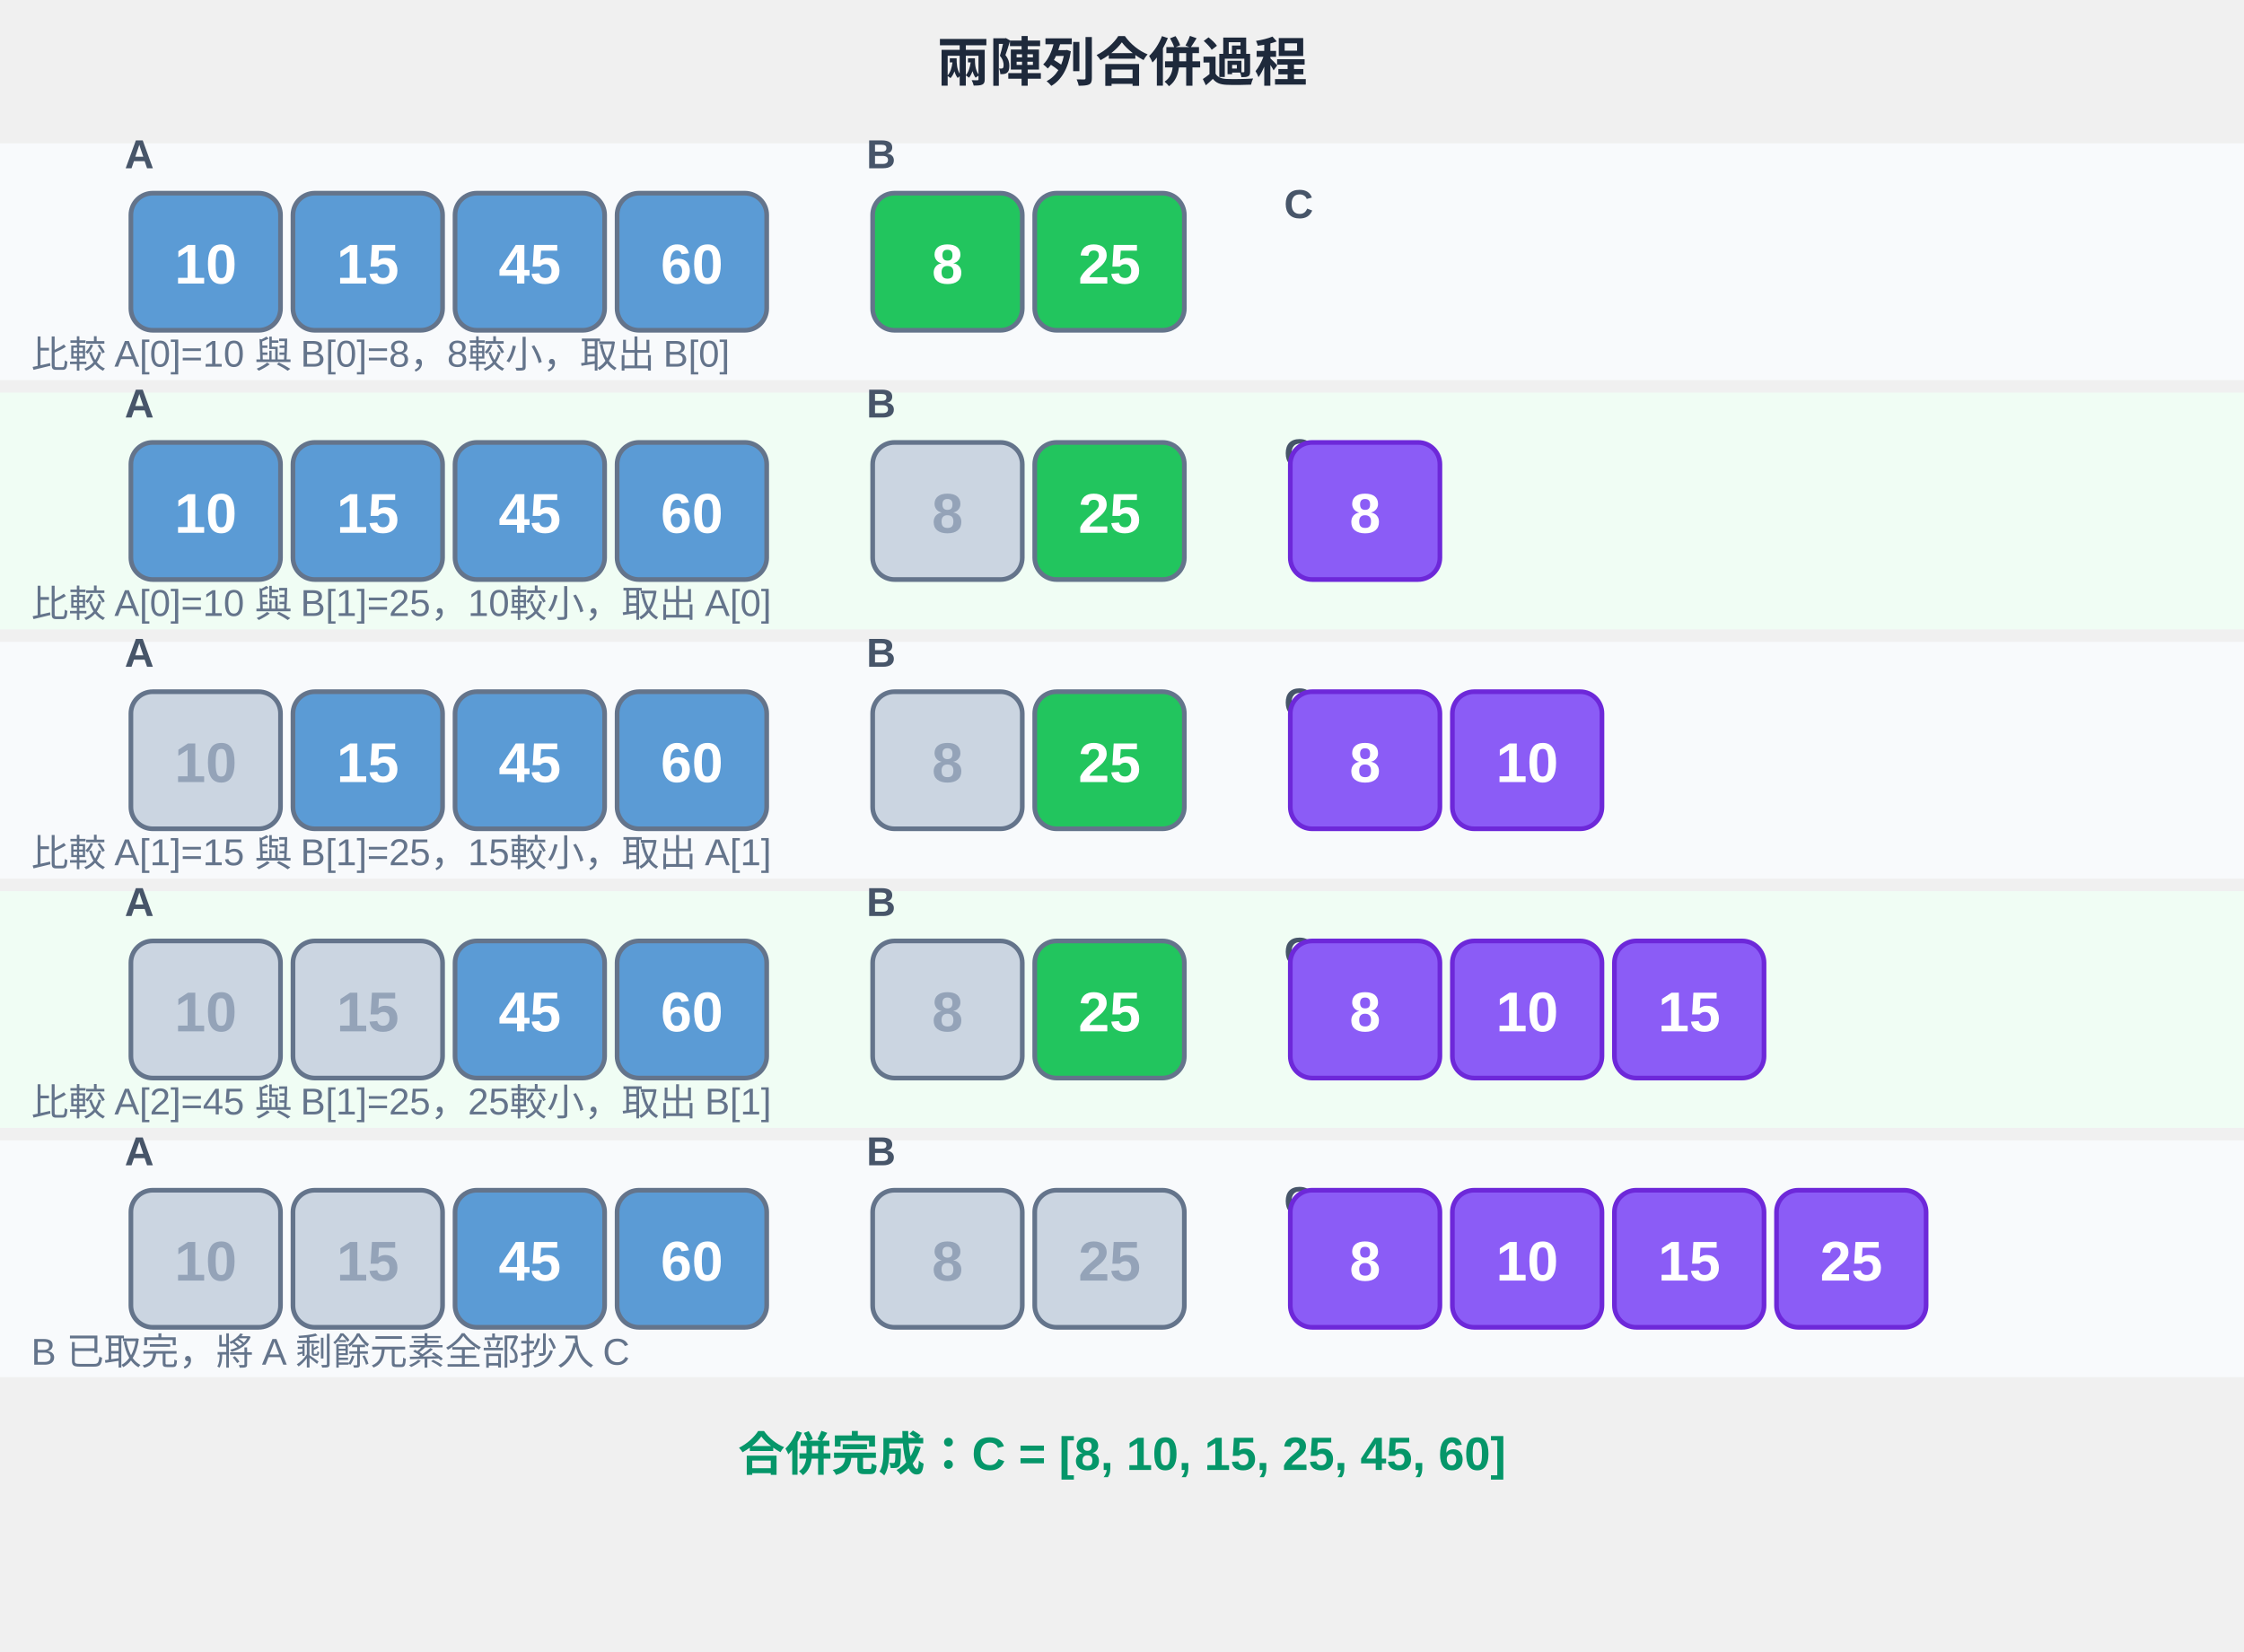
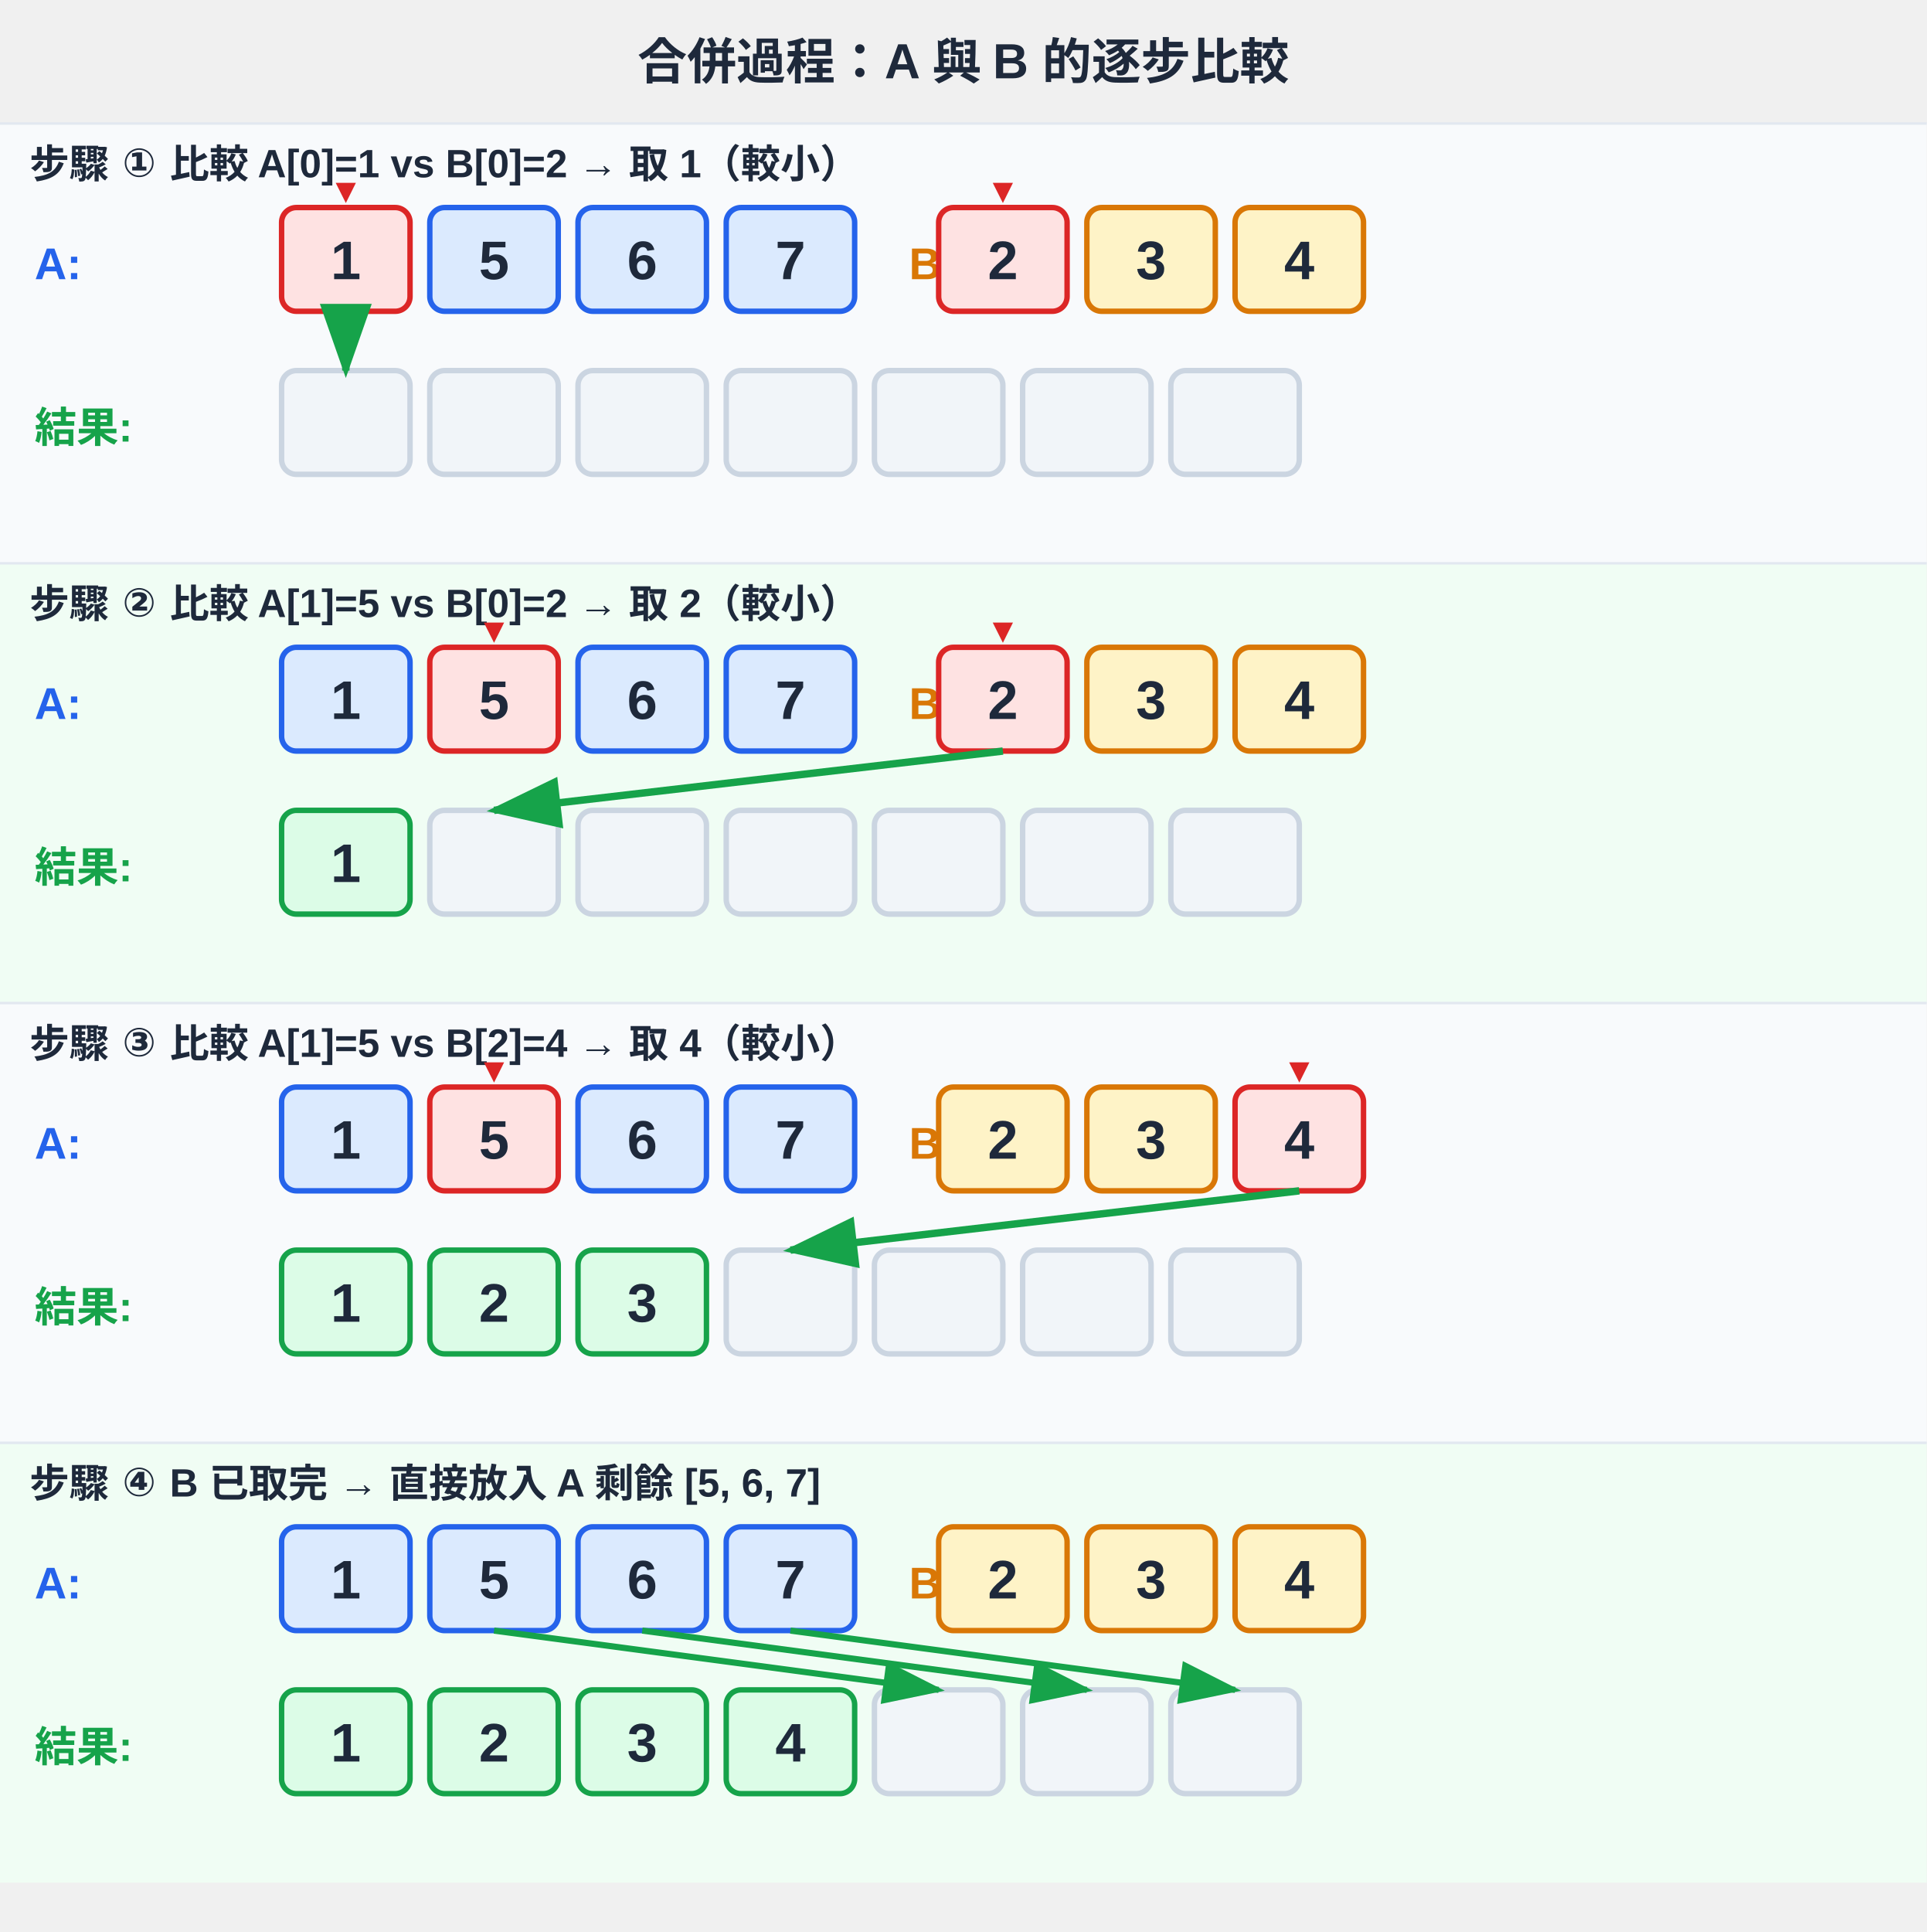
- <svg xmlns="http://www.w3.org/2000/svg" width="720" height="530">
-   <text x="360" y="26" text-anchor="middle" font-size="17" font-weight="bold" fill="#1e293b" font-family="Arial">兩陣列合併過程</text>
-   <rect x="0" y="46" width="720" height="76" fill="#F8FAFC" />
-   <text x="40" y="54" font-size="13" font-weight="bold" fill="#475569" font-family="Arial">A</text>
-   <rect x="42" y="62" width="48" height="44" fill="#5B9BD5" stroke="#64748B" stroke-width="1.5" rx="7" />
-   <text x="66" y="91" text-anchor="middle" font-size="18" font-weight="bold" fill="white" font-family="Arial">10</text>
-   <rect x="94" y="62" width="48" height="44" fill="#5B9BD5" stroke="#64748B" stroke-width="1.5" rx="7" />
-   <text x="118" y="91" text-anchor="middle" font-size="18" font-weight="bold" fill="white" font-family="Arial">15</text>
-   <rect x="146" y="62" width="48" height="44" fill="#5B9BD5" stroke="#64748B" stroke-width="1.5" rx="7" />
-   <text x="170" y="91" text-anchor="middle" font-size="18" font-weight="bold" fill="white" font-family="Arial">45</text>
-   <rect x="198" y="62" width="48" height="44" fill="#5B9BD5" stroke="#64748B" stroke-width="1.5" rx="7" />
-   <text x="222" y="91" text-anchor="middle" font-size="18" font-weight="bold" fill="white" font-family="Arial">60</text>
-   <text x="278" y="54" font-size="13" font-weight="bold" fill="#475569" font-family="Arial">B</text>
-   <rect x="280" y="62" width="48" height="44" fill="#22C55E" stroke="#64748B" stroke-width="1.5" rx="7" />
-   <text x="304" y="91" text-anchor="middle" font-size="18" font-weight="bold" fill="white" font-family="Arial">8</text>
-   <rect x="332" y="62" width="48" height="44" fill="#22C55E" stroke="#64748B" stroke-width="1.5" rx="7" />
-   <text x="356" y="91" text-anchor="middle" font-size="18" font-weight="bold" fill="white" font-family="Arial">25</text>
-   <text x="412" y="70" font-size="13" font-weight="bold" fill="#475569" font-family="Arial">C</text>
-   <text x="10" y="118" font-size="12" fill="#64748B" font-family="Arial">比較 A[0]=10 與 B[0]=8，8較小，取出 B[0]</text>
-   <rect x="0" y="126" width="720" height="76" fill="#F0FDF4" />
-   <text x="40" y="134" font-size="13" font-weight="bold" fill="#475569" font-family="Arial">A</text>
-   <rect x="42" y="142" width="48" height="44" fill="#5B9BD5" stroke="#64748B" stroke-width="1.5" rx="7" />
-   <text x="66" y="171" text-anchor="middle" font-size="18" font-weight="bold" fill="white" font-family="Arial">10</text>
-   <rect x="94" y="142" width="48" height="44" fill="#5B9BD5" stroke="#64748B" stroke-width="1.5" rx="7" />
-   <text x="118" y="171" text-anchor="middle" font-size="18" font-weight="bold" fill="white" font-family="Arial">15</text>
-   <rect x="146" y="142" width="48" height="44" fill="#5B9BD5" stroke="#64748B" stroke-width="1.5" rx="7" />
-   <text x="170" y="171" text-anchor="middle" font-size="18" font-weight="bold" fill="white" font-family="Arial">45</text>
-   <rect x="198" y="142" width="48" height="44" fill="#5B9BD5" stroke="#64748B" stroke-width="1.5" rx="7" />
-   <text x="222" y="171" text-anchor="middle" font-size="18" font-weight="bold" fill="white" font-family="Arial">60</text>
-   <text x="278" y="134" font-size="13" font-weight="bold" fill="#475569" font-family="Arial">B</text>
-   <rect x="280" y="142" width="48" height="44" fill="#CBD5E1" stroke="#64748B" stroke-width="1.5" rx="7" />
-   <text x="304" y="171" text-anchor="middle" font-size="18" font-weight="bold" fill="#94A3B8" font-family="Arial">8</text>
-   <rect x="332" y="142" width="48" height="44" fill="#22C55E" stroke="#64748B" stroke-width="1.5" rx="7" />
-   <text x="356" y="171" text-anchor="middle" font-size="18" font-weight="bold" fill="white" font-family="Arial">25</text>
-   <text x="412" y="150" font-size="13" font-weight="bold" fill="#475569" font-family="Arial">C</text>
-   <rect x="414" y="142" width="48" height="44" fill="#8B5CF6" stroke="#6D28D9" stroke-width="1.5" rx="7" />
-   <text x="438" y="171" text-anchor="middle" font-size="18" font-weight="bold" fill="white" font-family="Arial">8</text>
-   <text x="10" y="198" font-size="12" fill="#64748B" font-family="Arial">比較 A[0]=10 與 B[1]=25，10較小，取出 A[0]</text>
-   <rect x="0" y="206" width="720" height="76" fill="#F8FAFC" />
-   <text x="40" y="214" font-size="13" font-weight="bold" fill="#475569" font-family="Arial">A</text>
-   <rect x="42" y="222" width="48" height="44" fill="#CBD5E1" stroke="#64748B" stroke-width="1.5" rx="7" />
-   <text x="66" y="251" text-anchor="middle" font-size="18" font-weight="bold" fill="#94A3B8" font-family="Arial">10</text>
-   <rect x="94" y="222" width="48" height="44" fill="#5B9BD5" stroke="#64748B" stroke-width="1.5" rx="7" />
-   <text x="118" y="251" text-anchor="middle" font-size="18" font-weight="bold" fill="white" font-family="Arial">15</text>
-   <rect x="146" y="222" width="48" height="44" fill="#5B9BD5" stroke="#64748B" stroke-width="1.5" rx="7" />
-   <text x="170" y="251" text-anchor="middle" font-size="18" font-weight="bold" fill="white" font-family="Arial">45</text>
-   <rect x="198" y="222" width="48" height="44" fill="#5B9BD5" stroke="#64748B" stroke-width="1.5" rx="7" />
-   <text x="222" y="251" text-anchor="middle" font-size="18" font-weight="bold" fill="white" font-family="Arial">60</text>
-   <text x="278" y="214" font-size="13" font-weight="bold" fill="#475569" font-family="Arial">B</text>
-   <rect x="280" y="222" width="48" height="44" fill="#CBD5E1" stroke="#64748B" stroke-width="1.5" rx="7" />
-   <text x="304" y="251" text-anchor="middle" font-size="18" font-weight="bold" fill="#94A3B8" font-family="Arial">8</text>
-   <rect x="332" y="222" width="48" height="44" fill="#22C55E" stroke="#64748B" stroke-width="1.5" rx="7" />
-   <text x="356" y="251" text-anchor="middle" font-size="18" font-weight="bold" fill="white" font-family="Arial">25</text>
-   <text x="412" y="230" font-size="13" font-weight="bold" fill="#475569" font-family="Arial">C</text>
-   <rect x="414" y="222" width="48" height="44" fill="#8B5CF6" stroke="#6D28D9" stroke-width="1.5" rx="7" />
-   <text x="438" y="251" text-anchor="middle" font-size="18" font-weight="bold" fill="white" font-family="Arial">8</text>
-   <rect x="466" y="222" width="48" height="44" fill="#8B5CF6" stroke="#6D28D9" stroke-width="1.5" rx="7" />
-   <text x="490" y="251" text-anchor="middle" font-size="18" font-weight="bold" fill="white" font-family="Arial">10</text>
-   <text x="10" y="278" font-size="12" fill="#64748B" font-family="Arial">比較 A[1]=15 與 B[1]=25，15較小，取出 A[1]</text>
-   <rect x="0" y="286" width="720" height="76" fill="#F0FDF4" />
-   <text x="40" y="294" font-size="13" font-weight="bold" fill="#475569" font-family="Arial">A</text>
-   <rect x="42" y="302" width="48" height="44" fill="#CBD5E1" stroke="#64748B" stroke-width="1.5" rx="7" />
-   <text x="66" y="331" text-anchor="middle" font-size="18" font-weight="bold" fill="#94A3B8" font-family="Arial">10</text>
-   <rect x="94" y="302" width="48" height="44" fill="#CBD5E1" stroke="#64748B" stroke-width="1.5" rx="7" />
-   <text x="118" y="331" text-anchor="middle" font-size="18" font-weight="bold" fill="#94A3B8" font-family="Arial">15</text>
-   <rect x="146" y="302" width="48" height="44" fill="#5B9BD5" stroke="#64748B" stroke-width="1.5" rx="7" />
-   <text x="170" y="331" text-anchor="middle" font-size="18" font-weight="bold" fill="white" font-family="Arial">45</text>
-   <rect x="198" y="302" width="48" height="44" fill="#5B9BD5" stroke="#64748B" stroke-width="1.5" rx="7" />
-   <text x="222" y="331" text-anchor="middle" font-size="18" font-weight="bold" fill="white" font-family="Arial">60</text>
-   <text x="278" y="294" font-size="13" font-weight="bold" fill="#475569" font-family="Arial">B</text>
-   <rect x="280" y="302" width="48" height="44" fill="#CBD5E1" stroke="#64748B" stroke-width="1.5" rx="7" />
-   <text x="304" y="331" text-anchor="middle" font-size="18" font-weight="bold" fill="#94A3B8" font-family="Arial">8</text>
-   <rect x="332" y="302" width="48" height="44" fill="#22C55E" stroke="#64748B" stroke-width="1.5" rx="7" />
-   <text x="356" y="331" text-anchor="middle" font-size="18" font-weight="bold" fill="white" font-family="Arial">25</text>
-   <text x="412" y="310" font-size="13" font-weight="bold" fill="#475569" font-family="Arial">C</text>
-   <rect x="414" y="302" width="48" height="44" fill="#8B5CF6" stroke="#6D28D9" stroke-width="1.5" rx="7" />
-   <text x="438" y="331" text-anchor="middle" font-size="18" font-weight="bold" fill="white" font-family="Arial">8</text>
-   <rect x="466" y="302" width="48" height="44" fill="#8B5CF6" stroke="#6D28D9" stroke-width="1.5" rx="7" />
-   <text x="490" y="331" text-anchor="middle" font-size="18" font-weight="bold" fill="white" font-family="Arial">10</text>
-   <rect x="518" y="302" width="48" height="44" fill="#8B5CF6" stroke="#6D28D9" stroke-width="1.5" rx="7" />
-   <text x="542" y="331" text-anchor="middle" font-size="18" font-weight="bold" fill="white" font-family="Arial">15</text>
-   <text x="10" y="358" font-size="12" fill="#64748B" font-family="Arial">比較 A[2]=45 與 B[1]=25，25較小，取出 B[1]</text>
-   <rect x="0" y="366" width="720" height="76" fill="#F8FAFC" />
-   <text x="40" y="374" font-size="13" font-weight="bold" fill="#475569" font-family="Arial">A</text>
-   <rect x="42" y="382" width="48" height="44" fill="#CBD5E1" stroke="#64748B" stroke-width="1.5" rx="7" />
-   <text x="66" y="411" text-anchor="middle" font-size="18" font-weight="bold" fill="#94A3B8" font-family="Arial">10</text>
-   <rect x="94" y="382" width="48" height="44" fill="#CBD5E1" stroke="#64748B" stroke-width="1.5" rx="7" />
-   <text x="118" y="411" text-anchor="middle" font-size="18" font-weight="bold" fill="#94A3B8" font-family="Arial">15</text>
-   <rect x="146" y="382" width="48" height="44" fill="#5B9BD5" stroke="#64748B" stroke-width="1.5" rx="7" />
-   <text x="170" y="411" text-anchor="middle" font-size="18" font-weight="bold" fill="white" font-family="Arial">45</text>
-   <rect x="198" y="382" width="48" height="44" fill="#5B9BD5" stroke="#64748B" stroke-width="1.5" rx="7" />
-   <text x="222" y="411" text-anchor="middle" font-size="18" font-weight="bold" fill="white" font-family="Arial">60</text>
-   <text x="278" y="374" font-size="13" font-weight="bold" fill="#475569" font-family="Arial">B</text>
-   <rect x="280" y="382" width="48" height="44" fill="#CBD5E1" stroke="#64748B" stroke-width="1.5" rx="7" />
-   <text x="304" y="411" text-anchor="middle" font-size="18" font-weight="bold" fill="#94A3B8" font-family="Arial">8</text>
-   <rect x="332" y="382" width="48" height="44" fill="#CBD5E1" stroke="#64748B" stroke-width="1.5" rx="7" />
-   <text x="356" y="411" text-anchor="middle" font-size="18" font-weight="bold" fill="#94A3B8" font-family="Arial">25</text>
-   <text x="412" y="390" font-size="13" font-weight="bold" fill="#475569" font-family="Arial">C</text>
-   <rect x="414" y="382" width="48" height="44" fill="#8B5CF6" stroke="#6D28D9" stroke-width="1.5" rx="7" />
-   <text x="438" y="411" text-anchor="middle" font-size="18" font-weight="bold" fill="white" font-family="Arial">8</text>
-   <rect x="466" y="382" width="48" height="44" fill="#8B5CF6" stroke="#6D28D9" stroke-width="1.5" rx="7" />
-   <text x="490" y="411" text-anchor="middle" font-size="18" font-weight="bold" fill="white" font-family="Arial">10</text>
-   <rect x="518" y="382" width="48" height="44" fill="#8B5CF6" stroke="#6D28D9" stroke-width="1.5" rx="7" />
-   <text x="542" y="411" text-anchor="middle" font-size="18" font-weight="bold" fill="white" font-family="Arial">15</text>
-   <rect x="570" y="382" width="48" height="44" fill="#8B5CF6" stroke="#6D28D9" stroke-width="1.5" rx="7" />
-   <text x="594" y="411" text-anchor="middle" font-size="18" font-weight="bold" fill="white" font-family="Arial">25</text>
-   <text x="10" y="438" font-size="12" fill="#64748B" font-family="Arial">B 已取完，將 A 剩餘元素全部抄入 C</text>
-   <text x="360" y="472" text-anchor="middle" font-size="15" font-weight="bold" fill="#059669" font-family="Arial">合併完成：C = [8, 10, 15, 25, 45, 60]</text>
+ <svg xmlns="http://www.w3.org/2000/svg" width="780" height="782" font-family="Arial,'Microsoft JhengHei',sans-serif">
+   <defs>
+     <marker id="gn" markerWidth="10" markerHeight="7" refX="9" refY="3.5" orient="auto">
+       <polygon points="0,0 0,7 10,3.5" fill="#16A34A" />
+     </marker>
+   </defs>
+   <defs>
+     <marker id="gr" markerWidth="10" markerHeight="7" refX="9" refY="3.5" orient="auto">
+       <polygon points="0,0 0,7 10,3.5" fill="#64748B" />
+     </marker>
+   </defs>
+   <defs>
+     <marker id="rd" markerWidth="10" markerHeight="7" refX="9" refY="3.5" orient="auto">
+       <polygon points="0,0 0,7 10,3.5" fill="#DC2626" />
+     </marker>
+   </defs>
+   <text x="390" y="32" text-anchor="middle" font-size="20" font-weight="bold" fill="#1e293b">合併過程：A 與 B 的逐步比較</text>
+   <rect x="0" y="50" width="780" height="178" fill="#F8FAFC" />
+   <line x1="0" y1="50" x2="780" y2="50" stroke="#E2E8F0" stroke-width="1" />
+   <text x="12" y="72" text-anchor="start" font-size="16" font-weight="bold" fill="#1e293b">步驟 ①  比較 A[0]=1  vs  B[0]=2  → 取 1（較小）</text>
+   <text x="14" y="113" text-anchor="start" font-size="18" font-weight="bold" fill="#2563EB">A:</text>
+   <rect x="114" y="84" width="52" height="42" fill="#FEE2E2" stroke="#DC2626" stroke-width="2.2" rx="6" />
+   <text x="140" y="113" text-anchor="middle" font-size="22" font-weight="bold" fill="#1e293b">1</text>
+   <text x="140" y="82" text-anchor="middle" font-size="14" font-weight="bold" fill="#DC2626">▼</text>
+   <rect x="174" y="84" width="52" height="42" fill="#DBEAFE" stroke="#2563EB" stroke-width="2.2" rx="6" />
+   <text x="200" y="113" text-anchor="middle" font-size="22" font-weight="bold" fill="#1e293b">5</text>
+   <rect x="234" y="84" width="52" height="42" fill="#DBEAFE" stroke="#2563EB" stroke-width="2.2" rx="6" />
+   <text x="260" y="113" text-anchor="middle" font-size="22" font-weight="bold" fill="#1e293b">6</text>
+   <rect x="294" y="84" width="52" height="42" fill="#DBEAFE" stroke="#2563EB" stroke-width="2.2" rx="6" />
+   <text x="320" y="113" text-anchor="middle" font-size="22" font-weight="bold" fill="#1e293b">7</text>
+   <text x="368" y="113" text-anchor="start" font-size="18" font-weight="bold" fill="#D97706">B:</text>
+   <rect x="380" y="84" width="52" height="42" fill="#FEE2E2" stroke="#DC2626" stroke-width="2.2" rx="6" />
+   <text x="406" y="113" text-anchor="middle" font-size="22" font-weight="bold" fill="#1e293b">2</text>
+   <text x="406" y="82" text-anchor="middle" font-size="14" font-weight="bold" fill="#DC2626">▼</text>
+   <rect x="440" y="84" width="52" height="42" fill="#FEF3C7" stroke="#D97706" stroke-width="2.2" rx="6" />
+   <text x="466" y="113" text-anchor="middle" font-size="22" font-weight="bold" fill="#1e293b">3</text>
+   <rect x="500" y="84" width="52" height="42" fill="#FEF3C7" stroke="#D97706" stroke-width="2.2" rx="6" />
+   <text x="526" y="113" text-anchor="middle" font-size="22" font-weight="bold" fill="#1e293b">4</text>
+   <text x="14" y="179" text-anchor="start" font-size="17" font-weight="bold" fill="#16A34A">結果:</text>
+   <rect x="114" y="150" width="52" height="42" fill="#F1F5F9" stroke="#CBD5E1" stroke-width="2.2" rx="6" />
+   <rect x="174" y="150" width="52" height="42" fill="#F1F5F9" stroke="#CBD5E1" stroke-width="2.2" rx="6" />
+   <rect x="234" y="150" width="52" height="42" fill="#F1F5F9" stroke="#CBD5E1" stroke-width="2.2" rx="6" />
+   <rect x="294" y="150" width="52" height="42" fill="#F1F5F9" stroke="#CBD5E1" stroke-width="2.2" rx="6" />
+   <rect x="354" y="150" width="52" height="42" fill="#F1F5F9" stroke="#CBD5E1" stroke-width="2.2" rx="6" />
+   <rect x="414" y="150" width="52" height="42" fill="#F1F5F9" stroke="#CBD5E1" stroke-width="2.2" rx="6" />
+   <rect x="474" y="150" width="52" height="42" fill="#F1F5F9" stroke="#CBD5E1" stroke-width="2.2" rx="6" />
+   <line x1="140" y1="126" x2="140" y2="150" stroke="#16A34A" stroke-width="3" marker-end="url(#gn)" />
+   <rect x="0" y="228" width="780" height="178" fill="#F0FDF4" />
+   <line x1="0" y1="228" x2="780" y2="228" stroke="#E2E8F0" stroke-width="1" />
+   <text x="12" y="250" text-anchor="start" font-size="16" font-weight="bold" fill="#1e293b">步驟 ②  比較 A[1]=5  vs  B[0]=2  → 取 2（較小）</text>
+   <text x="14" y="291" text-anchor="start" font-size="18" font-weight="bold" fill="#2563EB">A:</text>
+   <rect x="114" y="262" width="52" height="42" fill="#DBEAFE" stroke="#2563EB" stroke-width="2.2" rx="6" />
+   <text x="140" y="291" text-anchor="middle" font-size="22" font-weight="bold" fill="#1e293b">1</text>
+   <rect x="174" y="262" width="52" height="42" fill="#FEE2E2" stroke="#DC2626" stroke-width="2.2" rx="6" />
+   <text x="200" y="291" text-anchor="middle" font-size="22" font-weight="bold" fill="#1e293b">5</text>
+   <text x="200" y="260" text-anchor="middle" font-size="14" font-weight="bold" fill="#DC2626">▼</text>
+   <rect x="234" y="262" width="52" height="42" fill="#DBEAFE" stroke="#2563EB" stroke-width="2.2" rx="6" />
+   <text x="260" y="291" text-anchor="middle" font-size="22" font-weight="bold" fill="#1e293b">6</text>
+   <rect x="294" y="262" width="52" height="42" fill="#DBEAFE" stroke="#2563EB" stroke-width="2.2" rx="6" />
+   <text x="320" y="291" text-anchor="middle" font-size="22" font-weight="bold" fill="#1e293b">7</text>
+   <text x="368" y="291" text-anchor="start" font-size="18" font-weight="bold" fill="#D97706">B:</text>
+   <rect x="380" y="262" width="52" height="42" fill="#FEE2E2" stroke="#DC2626" stroke-width="2.2" rx="6" />
+   <text x="406" y="291" text-anchor="middle" font-size="22" font-weight="bold" fill="#1e293b">2</text>
+   <text x="406" y="260" text-anchor="middle" font-size="14" font-weight="bold" fill="#DC2626">▼</text>
+   <rect x="440" y="262" width="52" height="42" fill="#FEF3C7" stroke="#D97706" stroke-width="2.2" rx="6" />
+   <text x="466" y="291" text-anchor="middle" font-size="22" font-weight="bold" fill="#1e293b">3</text>
+   <rect x="500" y="262" width="52" height="42" fill="#FEF3C7" stroke="#D97706" stroke-width="2.2" rx="6" />
+   <text x="526" y="291" text-anchor="middle" font-size="22" font-weight="bold" fill="#1e293b">4</text>
+   <text x="14" y="357" text-anchor="start" font-size="17" font-weight="bold" fill="#16A34A">結果:</text>
+   <rect x="114" y="328" width="52" height="42" fill="#DCFCE7" stroke="#16A34A" stroke-width="2.2" rx="6" />
+   <text x="140" y="357" text-anchor="middle" font-size="22" font-weight="bold" fill="#1e293b">1</text>
+   <rect x="174" y="328" width="52" height="42" fill="#F1F5F9" stroke="#CBD5E1" stroke-width="2.2" rx="6" />
+   <rect x="234" y="328" width="52" height="42" fill="#F1F5F9" stroke="#CBD5E1" stroke-width="2.2" rx="6" />
+   <rect x="294" y="328" width="52" height="42" fill="#F1F5F9" stroke="#CBD5E1" stroke-width="2.2" rx="6" />
+   <rect x="354" y="328" width="52" height="42" fill="#F1F5F9" stroke="#CBD5E1" stroke-width="2.2" rx="6" />
+   <rect x="414" y="328" width="52" height="42" fill="#F1F5F9" stroke="#CBD5E1" stroke-width="2.2" rx="6" />
+   <rect x="474" y="328" width="52" height="42" fill="#F1F5F9" stroke="#CBD5E1" stroke-width="2.2" rx="6" />
+   <line x1="406" y1="304" x2="200" y2="328" stroke="#16A34A" stroke-width="3" marker-end="url(#gn)" />
+   <rect x="0" y="406" width="780" height="178" fill="#F8FAFC" />
+   <line x1="0" y1="406" x2="780" y2="406" stroke="#E2E8F0" stroke-width="1" />
+   <text x="12" y="428" text-anchor="start" font-size="16" font-weight="bold" fill="#1e293b">步驟 ③  比較 A[1]=5  vs  B[2]=4  → 取 4（較小）</text>
+   <text x="14" y="469" text-anchor="start" font-size="18" font-weight="bold" fill="#2563EB">A:</text>
+   <rect x="114" y="440" width="52" height="42" fill="#DBEAFE" stroke="#2563EB" stroke-width="2.2" rx="6" />
+   <text x="140" y="469" text-anchor="middle" font-size="22" font-weight="bold" fill="#1e293b">1</text>
+   <rect x="174" y="440" width="52" height="42" fill="#FEE2E2" stroke="#DC2626" stroke-width="2.2" rx="6" />
+   <text x="200" y="469" text-anchor="middle" font-size="22" font-weight="bold" fill="#1e293b">5</text>
+   <text x="200" y="438" text-anchor="middle" font-size="14" font-weight="bold" fill="#DC2626">▼</text>
+   <rect x="234" y="440" width="52" height="42" fill="#DBEAFE" stroke="#2563EB" stroke-width="2.2" rx="6" />
+   <text x="260" y="469" text-anchor="middle" font-size="22" font-weight="bold" fill="#1e293b">6</text>
+   <rect x="294" y="440" width="52" height="42" fill="#DBEAFE" stroke="#2563EB" stroke-width="2.2" rx="6" />
+   <text x="320" y="469" text-anchor="middle" font-size="22" font-weight="bold" fill="#1e293b">7</text>
+   <text x="368" y="469" text-anchor="start" font-size="18" font-weight="bold" fill="#D97706">B:</text>
+   <rect x="380" y="440" width="52" height="42" fill="#FEF3C7" stroke="#D97706" stroke-width="2.2" rx="6" />
+   <text x="406" y="469" text-anchor="middle" font-size="22" font-weight="bold" fill="#1e293b">2</text>
+   <rect x="440" y="440" width="52" height="42" fill="#FEF3C7" stroke="#D97706" stroke-width="2.2" rx="6" />
+   <text x="466" y="469" text-anchor="middle" font-size="22" font-weight="bold" fill="#1e293b">3</text>
+   <rect x="500" y="440" width="52" height="42" fill="#FEE2E2" stroke="#DC2626" stroke-width="2.2" rx="6" />
+   <text x="526" y="469" text-anchor="middle" font-size="22" font-weight="bold" fill="#1e293b">4</text>
+   <text x="526" y="438" text-anchor="middle" font-size="14" font-weight="bold" fill="#DC2626">▼</text>
+   <text x="14" y="535" text-anchor="start" font-size="17" font-weight="bold" fill="#16A34A">結果:</text>
+   <rect x="114" y="506" width="52" height="42" fill="#DCFCE7" stroke="#16A34A" stroke-width="2.2" rx="6" />
+   <text x="140" y="535" text-anchor="middle" font-size="22" font-weight="bold" fill="#1e293b">1</text>
+   <rect x="174" y="506" width="52" height="42" fill="#DCFCE7" stroke="#16A34A" stroke-width="2.2" rx="6" />
+   <text x="200" y="535" text-anchor="middle" font-size="22" font-weight="bold" fill="#1e293b">2</text>
+   <rect x="234" y="506" width="52" height="42" fill="#DCFCE7" stroke="#16A34A" stroke-width="2.2" rx="6" />
+   <text x="260" y="535" text-anchor="middle" font-size="22" font-weight="bold" fill="#1e293b">3</text>
+   <rect x="294" y="506" width="52" height="42" fill="#F1F5F9" stroke="#CBD5E1" stroke-width="2.2" rx="6" />
+   <rect x="354" y="506" width="52" height="42" fill="#F1F5F9" stroke="#CBD5E1" stroke-width="2.2" rx="6" />
+   <rect x="414" y="506" width="52" height="42" fill="#F1F5F9" stroke="#CBD5E1" stroke-width="2.2" rx="6" />
+   <rect x="474" y="506" width="52" height="42" fill="#F1F5F9" stroke="#CBD5E1" stroke-width="2.2" rx="6" />
+   <line x1="526" y1="482" x2="320" y2="506" stroke="#16A34A" stroke-width="3" marker-end="url(#gn)" />
+   <rect x="0" y="584" width="780" height="178" fill="#F0FDF4" />
+   <line x1="0" y1="584" x2="780" y2="584" stroke="#E2E8F0" stroke-width="1" />
+   <text x="12" y="606" text-anchor="start" font-size="16" font-weight="bold" fill="#1e293b">步驟 ④  B 已取完 → 直接放入 A 剩餘  [5, 6, 7]</text>
+   <text x="14" y="647" text-anchor="start" font-size="18" font-weight="bold" fill="#2563EB">A:</text>
+   <rect x="114" y="618" width="52" height="42" fill="#DBEAFE" stroke="#2563EB" stroke-width="2.2" rx="6" />
+   <text x="140" y="647" text-anchor="middle" font-size="22" font-weight="bold" fill="#1e293b">1</text>
+   <rect x="174" y="618" width="52" height="42" fill="#DBEAFE" stroke="#2563EB" stroke-width="2.2" rx="6" />
+   <text x="200" y="647" text-anchor="middle" font-size="22" font-weight="bold" fill="#1e293b">5</text>
+   <rect x="234" y="618" width="52" height="42" fill="#DBEAFE" stroke="#2563EB" stroke-width="2.2" rx="6" />
+   <text x="260" y="647" text-anchor="middle" font-size="22" font-weight="bold" fill="#1e293b">6</text>
+   <rect x="294" y="618" width="52" height="42" fill="#DBEAFE" stroke="#2563EB" stroke-width="2.2" rx="6" />
+   <text x="320" y="647" text-anchor="middle" font-size="22" font-weight="bold" fill="#1e293b">7</text>
+   <text x="368" y="647" text-anchor="start" font-size="18" font-weight="bold" fill="#D97706">B:</text>
+   <rect x="380" y="618" width="52" height="42" fill="#FEF3C7" stroke="#D97706" stroke-width="2.2" rx="6" />
+   <text x="406" y="647" text-anchor="middle" font-size="22" font-weight="bold" fill="#1e293b">2</text>
+   <rect x="440" y="618" width="52" height="42" fill="#FEF3C7" stroke="#D97706" stroke-width="2.2" rx="6" />
+   <text x="466" y="647" text-anchor="middle" font-size="22" font-weight="bold" fill="#1e293b">3</text>
+   <rect x="500" y="618" width="52" height="42" fill="#FEF3C7" stroke="#D97706" stroke-width="2.2" rx="6" />
+   <text x="526" y="647" text-anchor="middle" font-size="22" font-weight="bold" fill="#1e293b">4</text>
+   <text x="14" y="713" text-anchor="start" font-size="17" font-weight="bold" fill="#16A34A">結果:</text>
+   <rect x="114" y="684" width="52" height="42" fill="#DCFCE7" stroke="#16A34A" stroke-width="2.2" rx="6" />
+   <text x="140" y="713" text-anchor="middle" font-size="22" font-weight="bold" fill="#1e293b">1</text>
+   <rect x="174" y="684" width="52" height="42" fill="#DCFCE7" stroke="#16A34A" stroke-width="2.2" rx="6" />
+   <text x="200" y="713" text-anchor="middle" font-size="22" font-weight="bold" fill="#1e293b">2</text>
+   <rect x="234" y="684" width="52" height="42" fill="#DCFCE7" stroke="#16A34A" stroke-width="2.2" rx="6" />
+   <text x="260" y="713" text-anchor="middle" font-size="22" font-weight="bold" fill="#1e293b">3</text>
+   <rect x="294" y="684" width="52" height="42" fill="#DCFCE7" stroke="#16A34A" stroke-width="2.2" rx="6" />
+   <text x="320" y="713" text-anchor="middle" font-size="22" font-weight="bold" fill="#1e293b">4</text>
+   <rect x="354" y="684" width="52" height="42" fill="#F1F5F9" stroke="#CBD5E1" stroke-width="2.2" rx="6" />
+   <rect x="414" y="684" width="52" height="42" fill="#F1F5F9" stroke="#CBD5E1" stroke-width="2.2" rx="6" />
+   <rect x="474" y="684" width="52" height="42" fill="#F1F5F9" stroke="#CBD5E1" stroke-width="2.2" rx="6" />
+   <line x1="200" y1="660" x2="380" y2="684" stroke="#16A34A" stroke-width="2.5" marker-end="url(#gn)" />
+   <line x1="260" y1="660" x2="440" y2="684" stroke="#16A34A" stroke-width="2.5" marker-end="url(#gn)" />
+   <line x1="320" y1="660" x2="500" y2="684" stroke="#16A34A" stroke-width="2.5" marker-end="url(#gn)" />
</svg>
